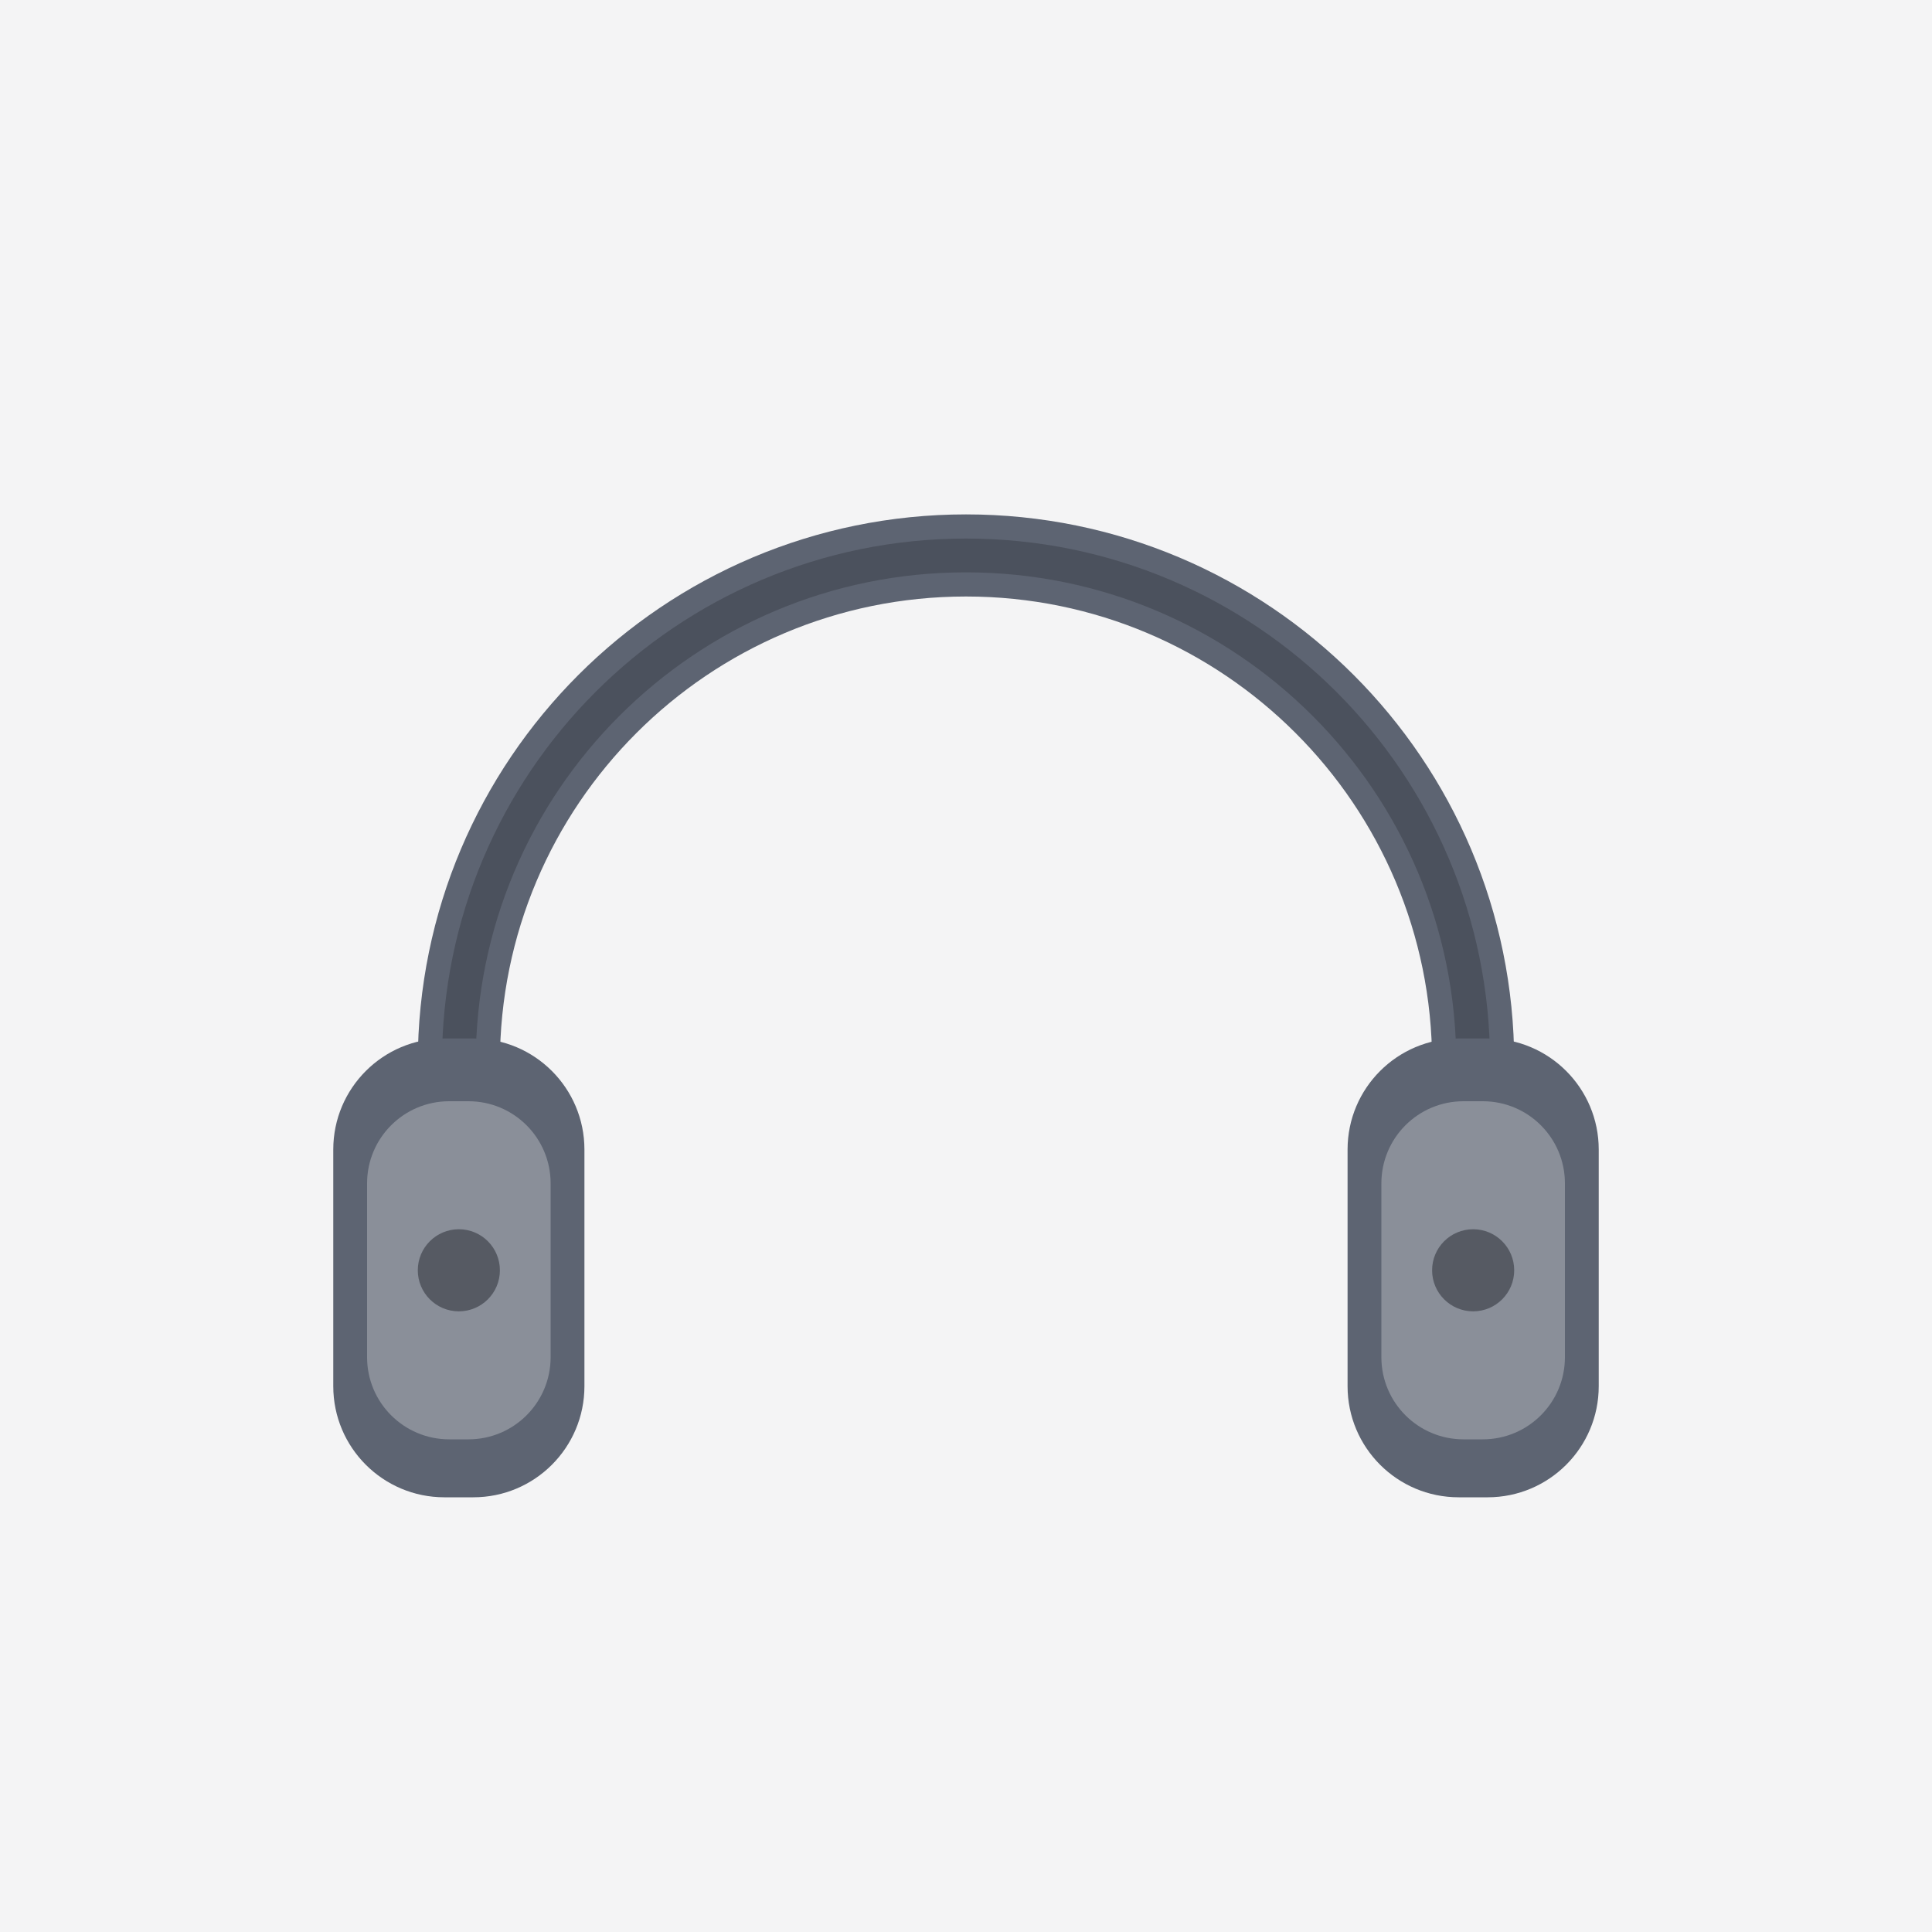
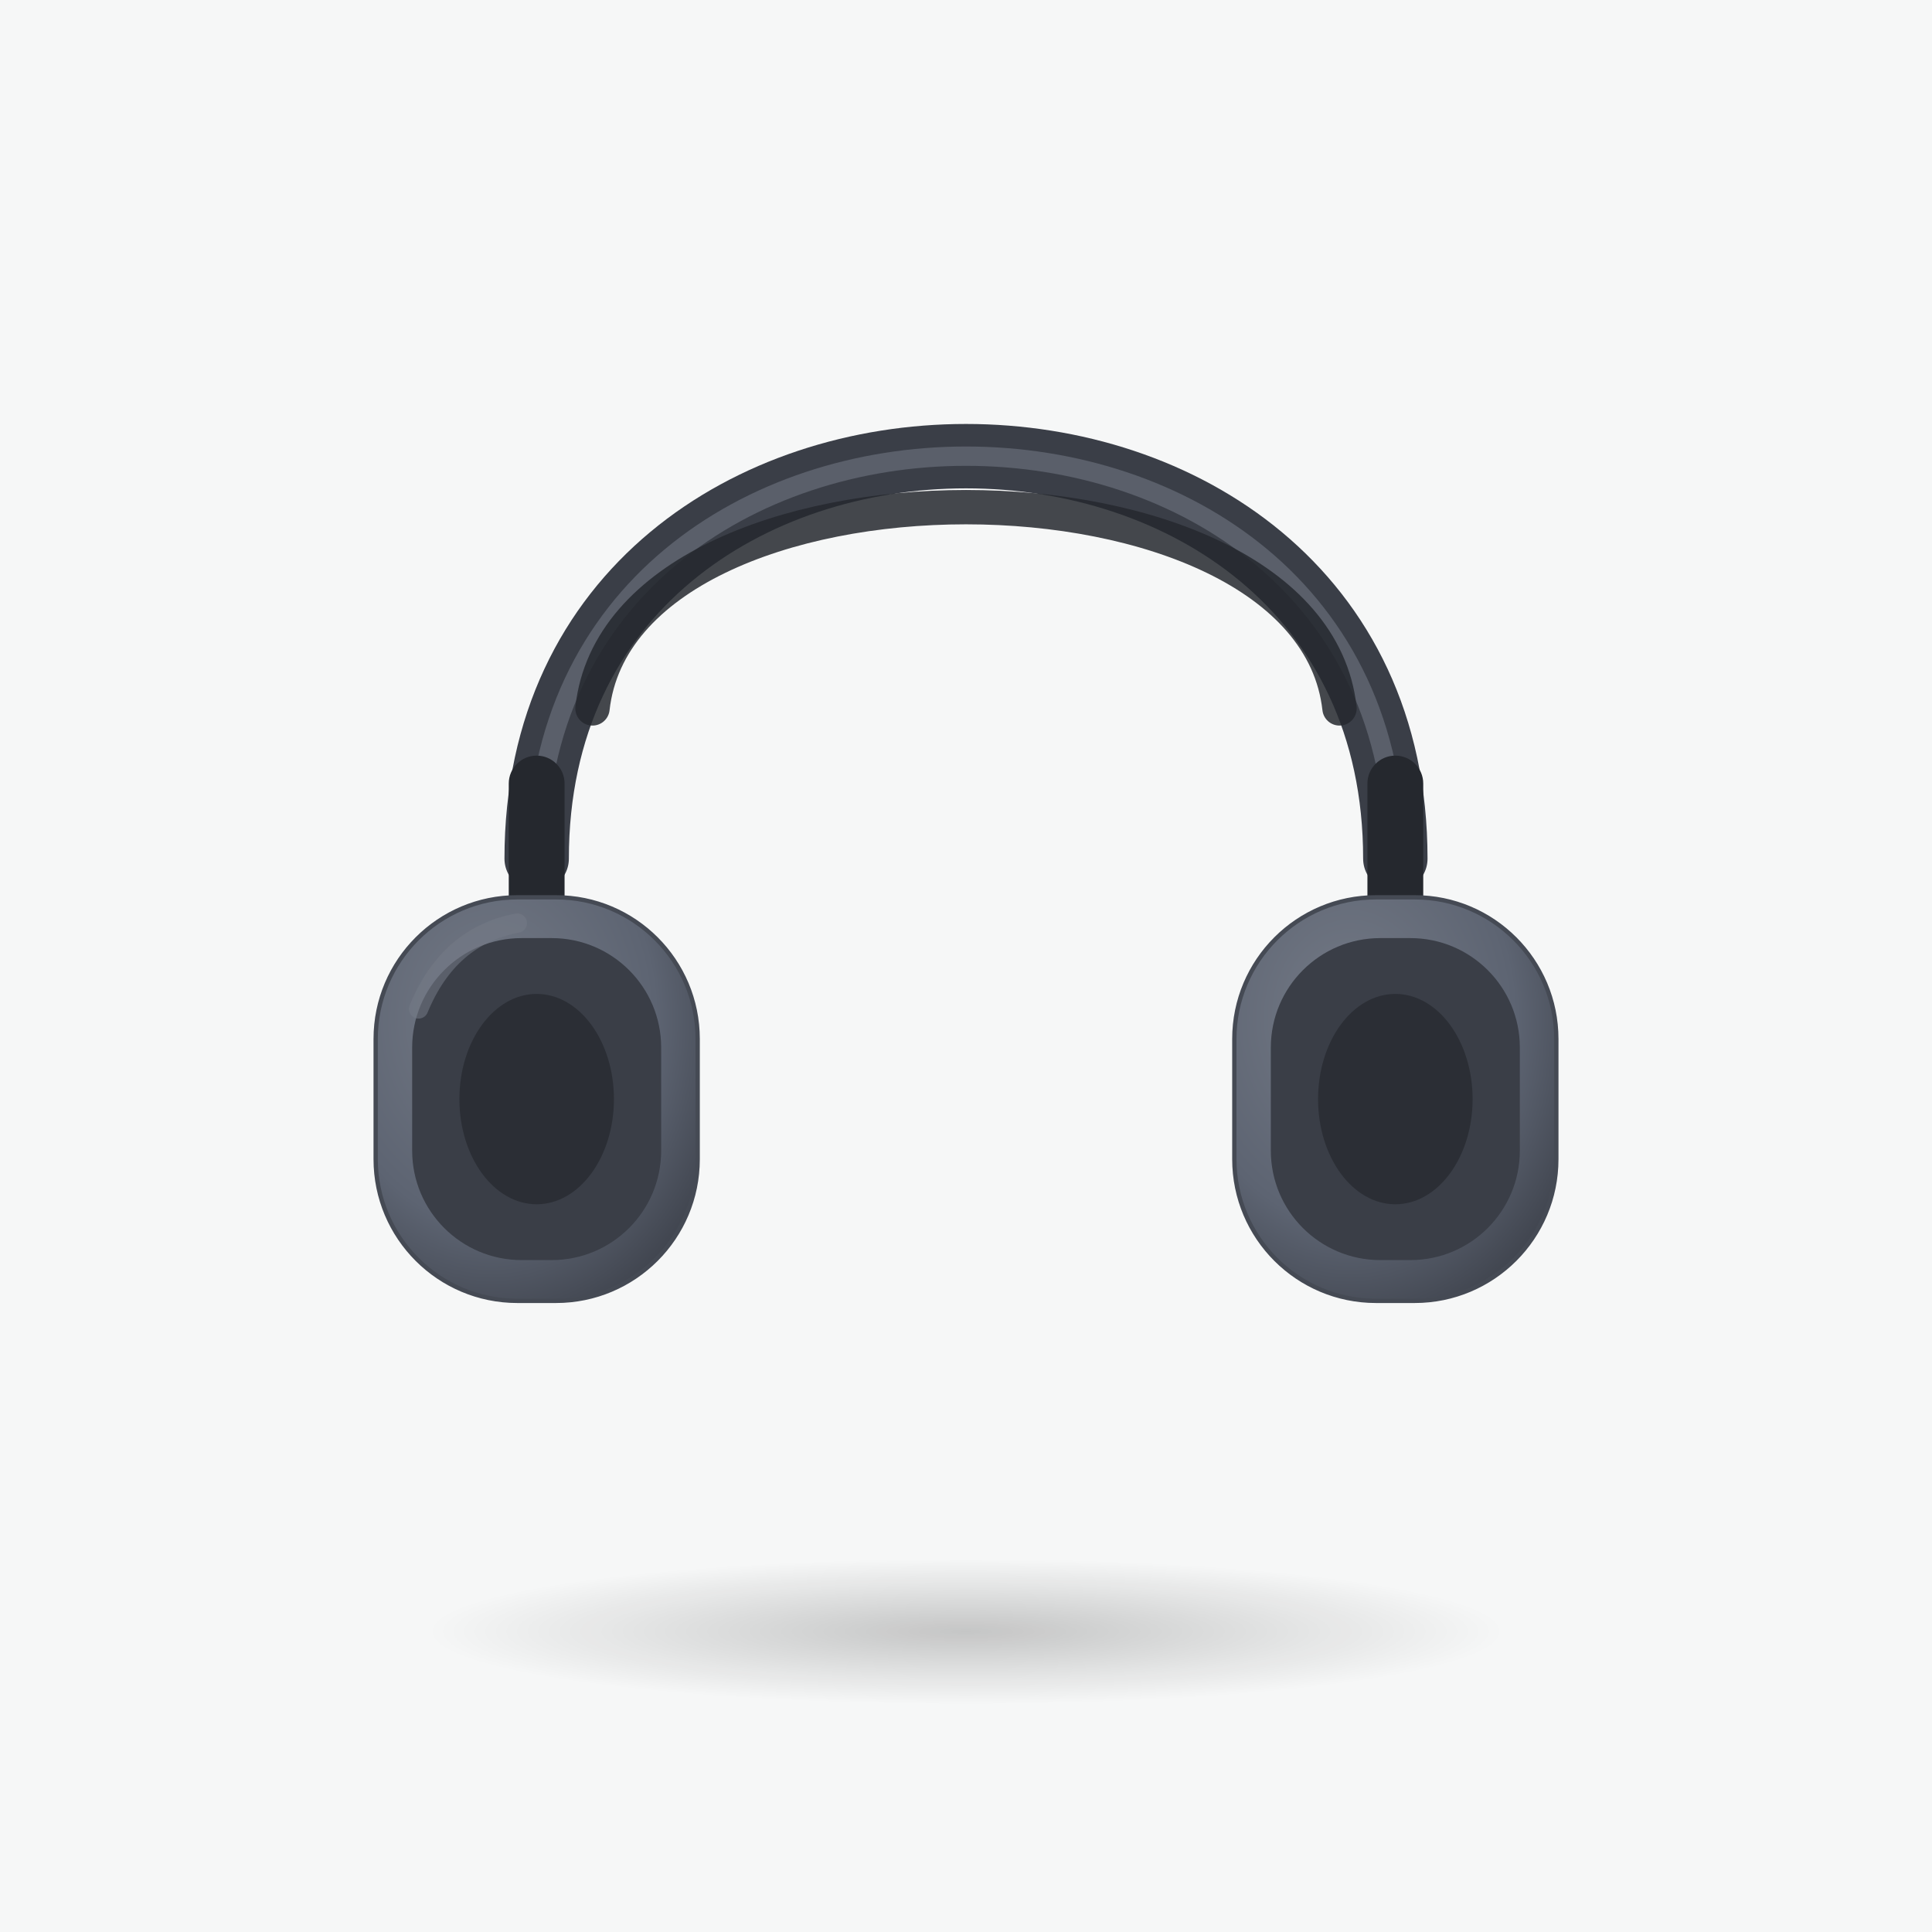
- <svg xmlns="http://www.w3.org/2000/svg" viewBox="0 0 800 800" width="800" height="800" role="img">
-   <rect width="800" height="800" fill="#f4f4f5" />
-   <g transform="translate(400,410)">
-     <path d="M -210 30 A 210 210 0 0 1 210 30" fill="none" stroke="#5d6472" stroke-width="34" stroke-linecap="round" />
-     <path d="M -210 30 A 210 210 0 0 1 210 30" fill="none" stroke="#3a3e47" stroke-width="14" stroke-linecap="round" opacity="0.5" />
-     <rect x="-262" y="20" width="104" height="190" rx="46" fill="#5d6472" />
-     <rect x="158" y="20" width="104" height="190" rx="46" fill="#5d6472" />
-     <rect x="-248" y="46" width="76" height="140" rx="34" fill="#8a8f99" />
-     <rect x="172" y="46" width="76" height="140" rx="34" fill="#8a8f99" />
-     <circle cx="-210" cy="116" r="17" fill="#3a3e47" opacity="0.65" />
-     <circle cx="210" cy="116" r="17" fill="#3a3e47" opacity="0.65" />
+ <svg xmlns="http://www.w3.org/2000/svg" viewBox="0 0 900 900" width="900" height="900" role="img">
+   <rect width="900" height="900" fill="#f6f7f7" />
+   <defs>
+     <linearGradient id="body" x1="0" y1="0" x2="1" y2="1">
+       <stop offset="0" stop-color="#747a86" />
+       <stop offset="0.55" stop-color="#5d6472" />
+       <stop offset="1" stop-color="#4a505b" />
+     </linearGradient>
+     <linearGradient id="bodyV" x1="0" y1="0" x2="0" y2="1">
+       <stop offset="0" stop-color="#747a86" />
+       <stop offset="1" stop-color="#4a505b" />
+     </linearGradient>
+     <linearGradient id="sleeve" x1="0" y1="0" x2="1" y2="0">
+       <stop offset="0" stop-color="#4a505b" />
+       <stop offset="1" stop-color="#5d6472" />
+     </linearGradient>
+     <radialGradient id="cup" cx="0.36" cy="0.30" r="0.85">
+       <stop offset="0" stop-color="#747a86" />
+       <stop offset="0.6" stop-color="#5d6472" />
+       <stop offset="1" stop-color="#3a3e47" />
+     </radialGradient>
+     <radialGradient id="shadow" cx="0.5" cy="0.5" r="0.5">
+       <stop offset="0" stop-color="#000000" stop-opacity="0.20" />
+       <stop offset="1" stop-color="#000000" stop-opacity="0" />
+     </radialGradient>
+   </defs>
+   <ellipse cx="450" cy="760" rx="250" ry="34" fill="url(#shadow)" />
+   <g>
+     <path d="M 250 400 C 250 150, 650 150, 650 400" fill="none" stroke="#3a3e47" stroke-width="30" stroke-linecap="round" />
+     <path d="M 250 400 C 250 150, 650 150, 650 400" fill="none" stroke="#747a86" stroke-width="9" stroke-linecap="round" opacity="0.55" />
+     <path d="M 276 330 C 290 205, 610 205, 624 330" fill="none" stroke="#25282e" stroke-width="16" stroke-linecap="round" opacity="0.85" />
+     <rect x="237" y="352" width="26" height="86" rx="13" fill="#25282e" />
+     <rect x="637" y="352" width="26" height="86" rx="13" fill="#25282e" />
+     <rect x="175.0" y="418" width="150.0" height="188.0" rx="66" fill="url(#cup)" stroke="#454a54" stroke-width="2" />
+     <rect x="575.0" y="418" width="150.0" height="188.0" rx="66" fill="url(#cup)" stroke="#454a54" stroke-width="2" />
+     <rect x="192.0" y="437" width="116.0" height="150.0" rx="51" fill="#3a3e47" />
+     <rect x="592.0" y="437" width="116.0" height="150.0" rx="51" fill="#3a3e47" />
+     <ellipse cx="250" cy="512" rx="36" ry="49" fill="#25282e" opacity="0.7" />
+     <ellipse cx="650" cy="512" rx="36" ry="49" fill="#25282e" opacity="0.7" />
+     <path d="M 195.0 470 q 14 -34 46 -40" stroke="#747a86" stroke-width="9" fill="none" stroke-linecap="round" opacity="0.55" />
  </g>
</svg>
